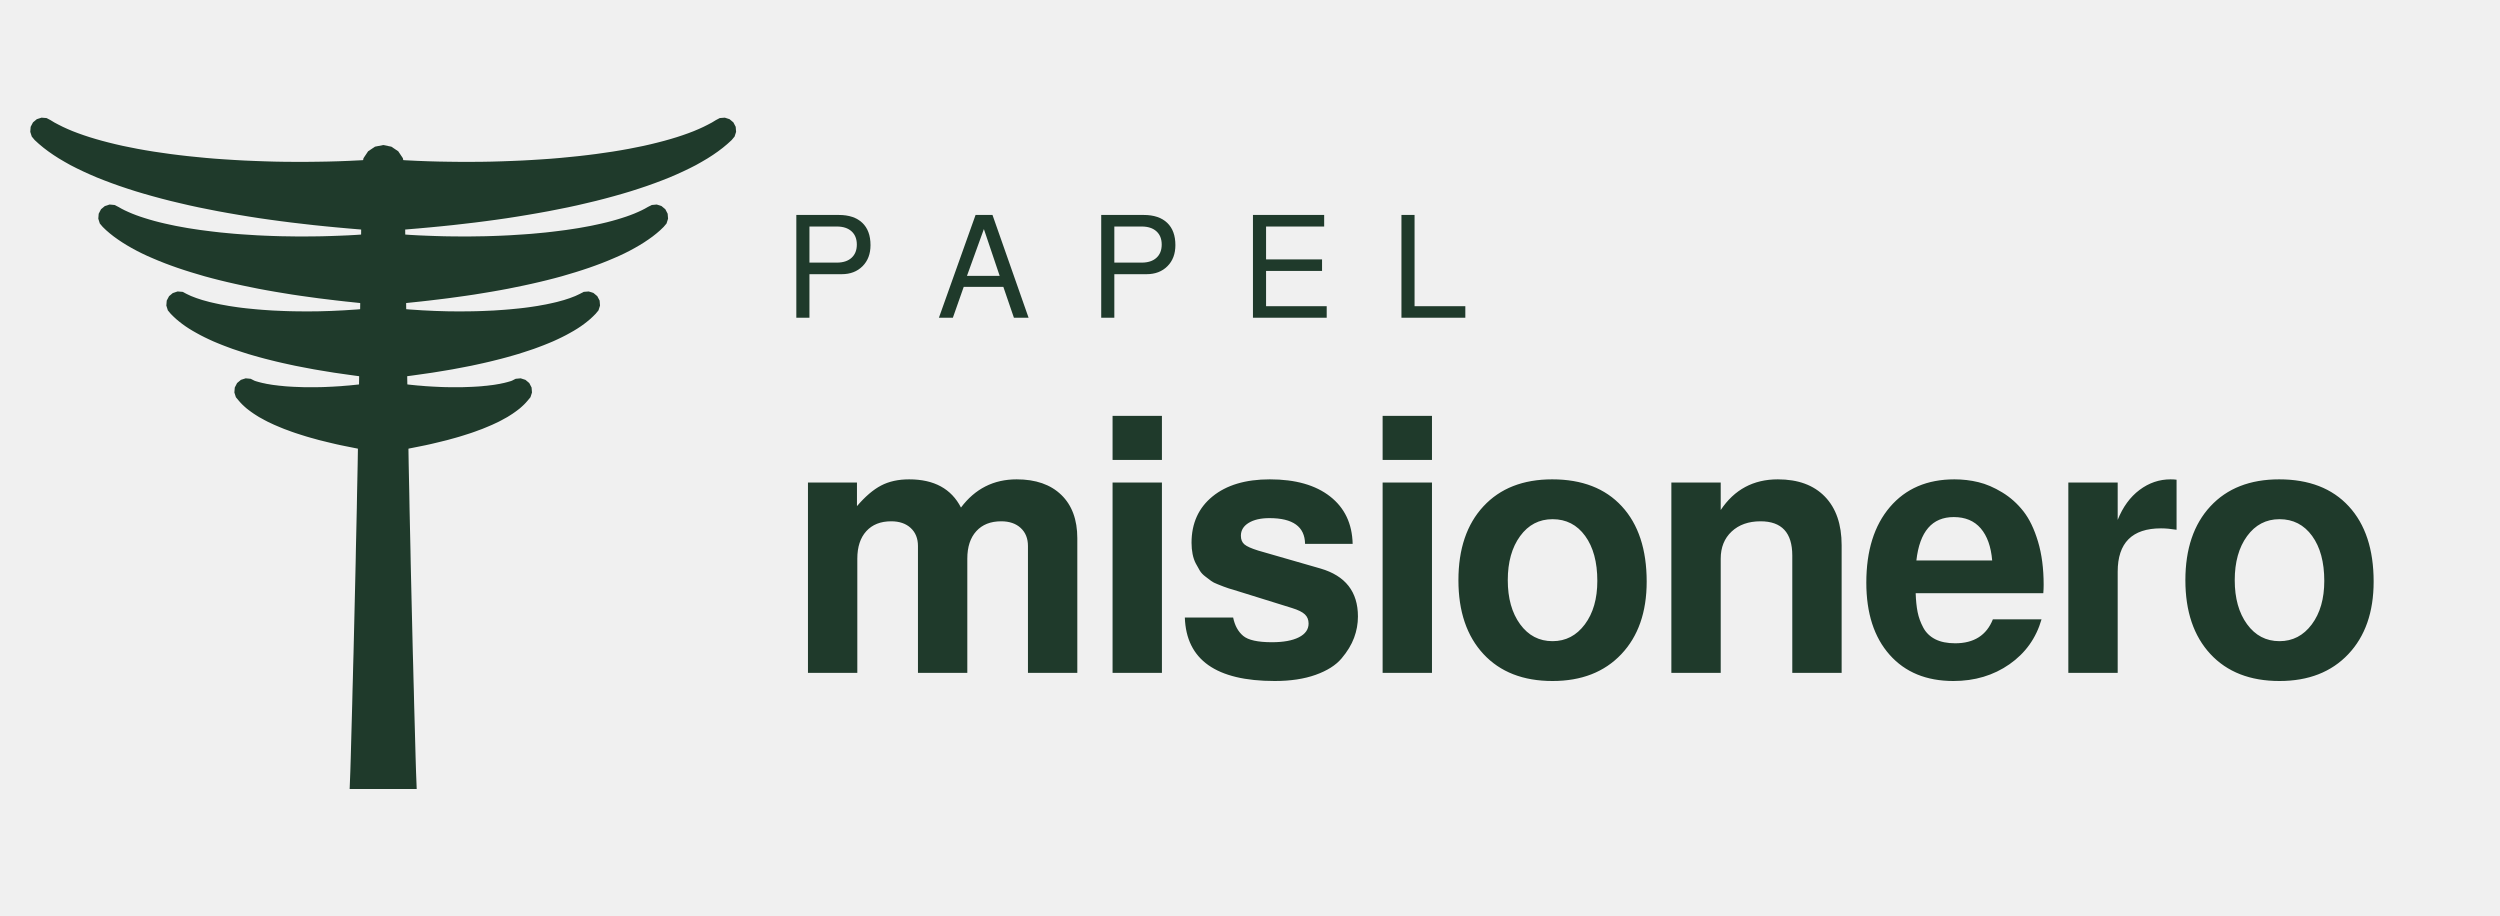
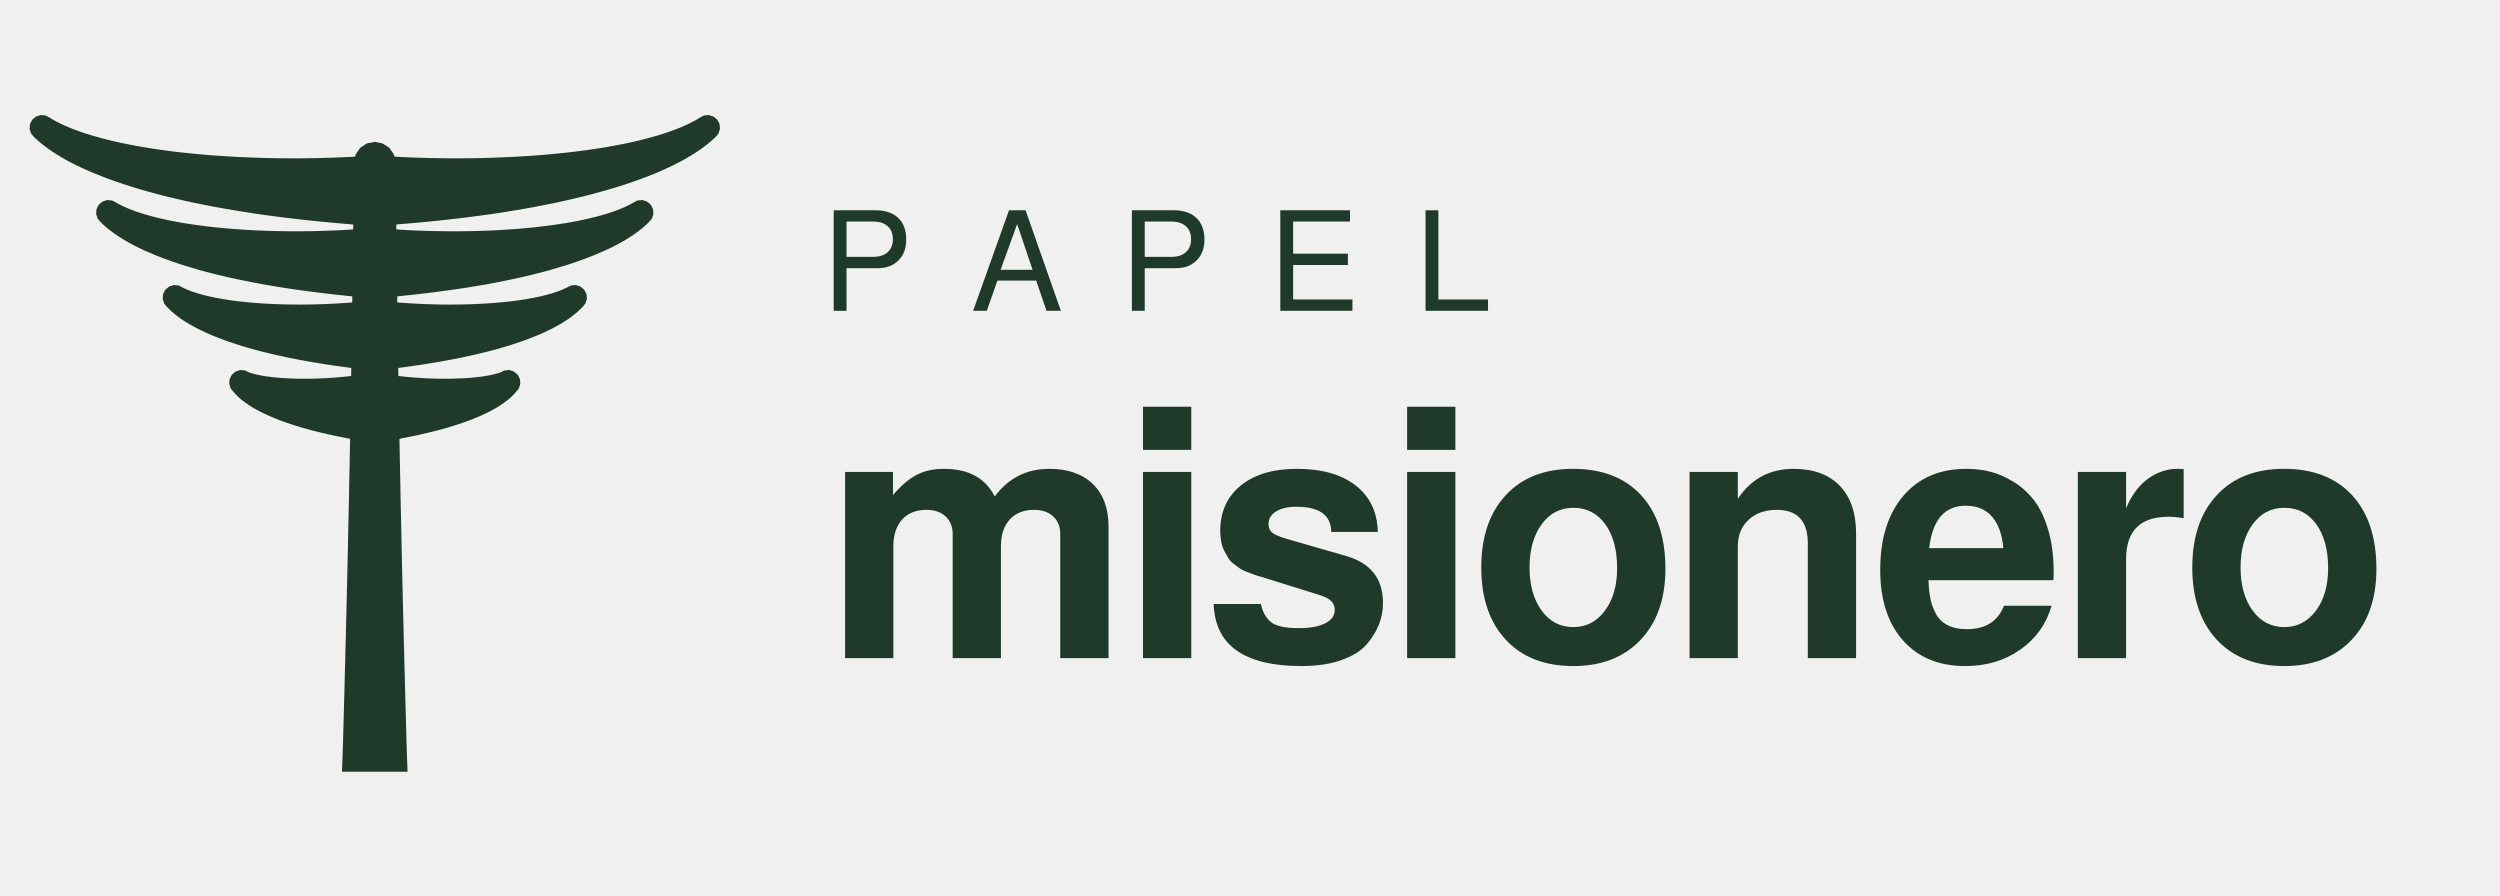
- <svg xmlns="http://www.w3.org/2000/svg" viewBox="0 0 535 196" width="535" height="196">
+ <svg xmlns="http://www.w3.org/2000/svg" viewBox="0 0 547 196" width="547" height="196">
  <g transform="translate(4 20) scale(1.3)">
    <mask id="iA21F3A2B" maskUnits="userSpaceOnUse" x="0" y="0" width="120" height="120">
      <g fill="#fff" stroke="#fff">
        <path d="M60.00 11.22 L58.16 11.38 L56.32 11.50 L54.50 11.59 L52.69 11.66 L50.89 11.71 L49.11 11.74 L47.35 11.76 L45.60 11.76 L43.86 11.75 L42.15 11.72 L40.46 11.67 L38.79 11.61 L37.14 11.54 L35.51 11.45 L33.91 11.35 L32.33 11.24 L30.79 11.11 L29.26 10.96 L27.77 10.81 L26.31 10.64 L24.88 10.46 L23.48 10.26 L22.11 10.06 L20.78 9.84 L19.49 9.61 L18.23 9.36 L17.00 9.11 L15.82 8.84 L14.68 8.56 L13.57 8.27 L12.51 7.97 L11.49 7.66 L10.52 7.34 L9.59 7.01 L8.70 6.67 L7.87 6.32 L7.08 5.96 L6.34 5.59 L5.64 5.22 L5.00 4.83 L4.45 4.54 L3.82 4.49 L3.23 4.68 L2.75 5.08 L2.46 5.63 L2.41 6.26 L2.60 6.85 L3.00 7.33 L3.67 7.94 L4.39 8.54 L5.17 9.13 L5.99 9.70 L6.86 10.26 L7.79 10.81 L8.75 11.35 L9.77 11.87 L10.83 12.38 L11.93 12.88 L13.07 13.37 L14.26 13.84 L15.48 14.30 L16.74 14.75 L18.05 15.19 L19.39 15.62 L20.76 16.03 L22.17 16.43 L23.61 16.82 L25.09 17.20 L26.60 17.56 L28.14 17.92 L29.71 18.26 L31.31 18.58 L32.93 18.90 L34.59 19.20 L36.27 19.49 L37.97 19.77 L39.70 20.04 L41.45 20.29 L43.22 20.53 L45.02 20.76 L46.83 20.97 L48.66 21.18 L50.51 21.37 L52.38 21.55 L54.26 21.72 L56.16 21.88 L58.07 22.04 L60.00 22.22 Z" />
        <path d="M60.00 22.22 L61.93 22.04 L63.84 21.88 L65.74 21.72 L67.62 21.55 L69.49 21.37 L71.34 21.18 L73.17 20.97 L74.98 20.76 L76.78 20.53 L78.55 20.29 L80.30 20.04 L82.03 19.77 L83.73 19.49 L85.41 19.20 L87.07 18.90 L88.69 18.58 L90.29 18.26 L91.86 17.92 L93.40 17.56 L94.91 17.20 L96.39 16.82 L97.83 16.43 L99.24 16.03 L100.61 15.62 L101.95 15.19 L103.26 14.75 L104.52 14.30 L105.74 13.84 L106.93 13.37 L108.07 12.88 L109.17 12.38 L110.23 11.87 L111.25 11.35 L112.21 10.81 L113.14 10.26 L114.01 9.70 L114.83 9.13 L115.61 8.54 L116.33 7.94 L117.00 7.33 L117.40 6.85 L117.59 6.26 L117.54 5.63 L117.25 5.08 L116.77 4.68 L116.18 4.49 L115.55 4.54 L115.00 4.83 L114.36 5.22 L113.66 5.59 L112.92 5.96 L112.13 6.32 L111.30 6.67 L110.41 7.01 L109.48 7.34 L108.51 7.66 L107.49 7.97 L106.43 8.27 L105.32 8.56 L104.18 8.84 L103.00 9.11 L101.77 9.36 L100.51 9.61 L99.22 9.84 L97.89 10.06 L96.52 10.26 L95.12 10.46 L93.69 10.64 L92.23 10.81 L90.74 10.96 L89.21 11.11 L87.67 11.24 L86.09 11.35 L84.49 11.45 L82.86 11.54 L81.21 11.61 L79.54 11.67 L77.85 11.72 L76.14 11.75 L74.40 11.76 L72.65 11.76 L70.89 11.74 L69.11 11.71 L67.31 11.66 L65.50 11.59 L63.68 11.50 L61.84 11.38 L60.00 11.22 Z" />
        <path d="M60.00 23.40 L58.53 23.56 L57.08 23.68 L55.62 23.78 L54.18 23.86 L52.75 23.92 L51.33 23.97 L49.93 24.01 L48.53 24.03 L47.15 24.04 L45.79 24.04 L44.44 24.02 L43.11 24.00 L41.80 23.96 L40.50 23.91 L39.23 23.85 L37.97 23.77 L36.74 23.69 L35.52 23.60 L34.33 23.49 L33.17 23.38 L32.03 23.25 L30.91 23.11 L29.83 22.97 L28.76 22.81 L27.73 22.65 L26.73 22.47 L25.75 22.29 L24.81 22.09 L23.90 21.89 L23.02 21.68 L22.18 21.46 L21.37 21.23 L20.59 20.99 L19.85 20.75 L19.15 20.50 L18.48 20.24 L17.85 19.97 L17.26 19.70 L16.71 19.42 L16.20 19.13 L15.65 18.85 L15.02 18.79 L14.43 18.98 L13.95 19.38 L13.66 19.94 L13.61 20.56 L13.80 21.16 L14.20 21.63 L14.74 22.15 L15.32 22.65 L15.94 23.14 L16.61 23.62 L17.31 24.09 L18.05 24.55 L18.83 25.00 L19.64 25.44 L20.49 25.87 L21.38 26.29 L22.30 26.69 L23.25 27.09 L24.23 27.48 L25.25 27.86 L26.29 28.23 L27.37 28.59 L28.47 28.94 L29.61 29.28 L30.76 29.62 L31.95 29.94 L33.16 30.25 L34.40 30.55 L35.66 30.84 L36.94 31.12 L38.25 31.39 L39.58 31.66 L40.93 31.91 L42.29 32.15 L43.68 32.38 L45.09 32.61 L46.51 32.82 L47.95 33.02 L49.41 33.22 L50.88 33.40 L52.37 33.58 L53.87 33.75 L55.39 33.91 L56.91 34.07 L58.45 34.22 L60.00 34.40 Z" />
        <path d="M60.00 34.40 L61.55 34.22 L63.09 34.07 L64.61 33.91 L66.13 33.75 L67.63 33.58 L69.12 33.40 L70.59 33.22 L72.05 33.02 L73.49 32.82 L74.91 32.61 L76.32 32.38 L77.71 32.15 L79.07 31.91 L80.42 31.66 L81.75 31.39 L83.06 31.12 L84.34 30.84 L85.60 30.55 L86.84 30.25 L88.05 29.94 L89.24 29.62 L90.39 29.28 L91.53 28.94 L92.63 28.59 L93.71 28.23 L94.75 27.86 L95.77 27.48 L96.75 27.09 L97.70 26.69 L98.62 26.29 L99.51 25.87 L100.36 25.44 L101.17 25.00 L101.95 24.55 L102.69 24.09 L103.39 23.62 L104.06 23.14 L104.68 22.65 L105.26 22.15 L105.80 21.63 L106.20 21.16 L106.39 20.56 L106.34 19.94 L106.05 19.38 L105.57 18.98 L104.98 18.79 L104.35 18.85 L103.80 19.13 L103.29 19.42 L102.74 19.70 L102.15 19.97 L101.52 20.24 L100.85 20.50 L100.15 20.75 L99.41 20.99 L98.63 21.23 L97.82 21.46 L96.98 21.68 L96.10 21.89 L95.19 22.09 L94.25 22.29 L93.27 22.47 L92.27 22.65 L91.24 22.81 L90.17 22.97 L89.09 23.11 L87.97 23.25 L86.83 23.38 L85.67 23.49 L84.48 23.60 L83.26 23.69 L82.03 23.77 L80.77 23.85 L79.50 23.91 L78.20 23.96 L76.89 24.00 L75.56 24.02 L74.21 24.04 L72.85 24.04 L71.47 24.03 L70.07 24.01 L68.67 23.97 L67.25 23.92 L65.82 23.86 L64.38 23.78 L62.92 23.68 L61.47 23.56 L60.00 23.40 Z" />
        <path d="M60.00 35.57 L58.91 35.74 L57.83 35.86 L56.75 35.97 L55.68 36.06 L54.61 36.13 L53.56 36.20 L52.51 36.25 L51.47 36.30 L50.45 36.33 L49.43 36.36 L48.43 36.37 L47.43 36.38 L46.46 36.37 L45.49 36.36 L44.54 36.34 L43.61 36.31 L42.69 36.27 L41.78 36.23 L40.90 36.17 L40.03 36.11 L39.18 36.04 L38.35 35.96 L37.54 35.88 L36.75 35.79 L35.98 35.69 L35.23 35.58 L34.51 35.47 L33.80 35.34 L33.13 35.22 L32.47 35.08 L31.84 34.94 L31.24 34.80 L30.66 34.64 L30.11 34.49 L29.59 34.32 L29.10 34.16 L28.63 33.98 L28.19 33.81 L27.78 33.62 L27.40 33.44 L26.85 33.15 L26.22 33.10 L25.63 33.29 L25.15 33.69 L24.86 34.24 L24.81 34.86 L25.00 35.46 L25.40 35.94 L25.81 36.35 L26.25 36.76 L26.72 37.15 L27.22 37.54 L27.75 37.92 L28.31 38.29 L28.90 38.65 L29.52 39.00 L30.16 39.35 L30.83 39.69 L31.52 40.02 L32.24 40.35 L32.98 40.66 L33.75 40.97 L34.54 41.27 L35.35 41.57 L36.19 41.85 L37.04 42.13 L37.92 42.41 L38.81 42.67 L39.73 42.93 L40.66 43.18 L41.61 43.42 L42.58 43.66 L43.57 43.89 L44.57 44.11 L45.59 44.33 L46.62 44.53 L47.67 44.73 L48.73 44.93 L49.80 45.11 L50.89 45.29 L51.99 45.47 L53.11 45.63 L54.23 45.79 L55.37 45.95 L56.51 46.10 L57.66 46.25 L58.83 46.40 L60.00 46.57 Z" />
        <path d="M60.00 46.57 L61.17 46.40 L62.34 46.25 L63.49 46.10 L64.63 45.95 L65.77 45.79 L66.89 45.63 L68.01 45.47 L69.11 45.29 L70.20 45.11 L71.27 44.93 L72.33 44.73 L73.38 44.53 L74.41 44.33 L75.43 44.11 L76.43 43.89 L77.42 43.66 L78.39 43.42 L79.34 43.18 L80.27 42.93 L81.19 42.67 L82.08 42.41 L82.96 42.13 L83.81 41.85 L84.65 41.57 L85.46 41.27 L86.25 40.97 L87.02 40.66 L87.76 40.35 L88.48 40.02 L89.17 39.69 L89.84 39.35 L90.48 39.00 L91.10 38.65 L91.69 38.29 L92.25 37.92 L92.78 37.54 L93.28 37.15 L93.75 36.76 L94.19 36.35 L94.60 35.94 L95.00 35.46 L95.19 34.86 L95.14 34.24 L94.85 33.69 L94.37 33.29 L93.78 33.10 L93.15 33.15 L92.60 33.44 L92.22 33.62 L91.81 33.81 L91.37 33.98 L90.90 34.16 L90.41 34.32 L89.89 34.49 L89.34 34.64 L88.76 34.80 L88.16 34.94 L87.53 35.08 L86.87 35.22 L86.20 35.34 L85.49 35.47 L84.77 35.58 L84.02 35.69 L83.25 35.79 L82.46 35.88 L81.65 35.96 L80.82 36.04 L79.97 36.11 L79.10 36.17 L78.22 36.23 L77.31 36.27 L76.39 36.31 L75.46 36.34 L74.51 36.36 L73.54 36.37 L72.57 36.38 L71.57 36.37 L70.57 36.36 L69.55 36.33 L68.53 36.30 L67.49 36.25 L66.44 36.20 L65.39 36.13 L64.32 36.06 L63.25 35.97 L62.17 35.86 L61.09 35.74 L60.00 35.57 Z" />
        <path d="M60.00 47.75 L59.29 47.91 L58.58 48.04 L57.87 48.15 L57.17 48.25 L56.47 48.35 L55.78 48.43 L55.09 48.50 L54.41 48.57 L53.74 48.62 L53.07 48.68 L52.41 48.72 L51.76 48.76 L51.12 48.79 L50.48 48.82 L49.86 48.84 L49.24 48.85 L48.64 48.86 L48.04 48.86 L47.46 48.86 L46.89 48.85 L46.33 48.83 L45.78 48.81 L45.25 48.79 L44.73 48.76 L44.23 48.73 L43.73 48.69 L43.26 48.64 L42.80 48.60 L42.35 48.54 L41.92 48.49 L41.51 48.43 L41.11 48.36 L40.74 48.30 L40.38 48.22 L40.03 48.15 L39.71 48.07 L39.40 47.99 L39.12 47.91 L38.85 47.83 L38.60 47.74 L38.05 47.46 L37.42 47.40 L36.83 47.59 L36.35 47.99 L36.06 48.55 L36.01 49.17 L36.20 49.76 L36.60 50.24 L36.88 50.56 L37.17 50.86 L37.49 51.16 L37.83 51.46 L38.19 51.74 L38.57 52.02 L38.97 52.30 L39.39 52.57 L39.82 52.84 L40.28 53.09 L40.75 53.35 L41.23 53.60 L41.74 53.84 L42.25 54.08 L42.79 54.31 L43.34 54.54 L43.90 54.77 L44.48 54.98 L45.07 55.20 L45.67 55.41 L46.29 55.61 L46.92 55.81 L47.56 56.01 L48.22 56.20 L48.88 56.38 L49.56 56.57 L50.25 56.74 L50.94 56.91 L51.65 57.08 L52.37 57.25 L53.10 57.41 L53.83 57.56 L54.58 57.71 L55.33 57.86 L56.09 58.01 L56.86 58.15 L57.63 58.29 L58.42 58.43 L59.20 58.58 L60.00 58.75 Z" />
        <path d="M60.00 58.75 L60.80 58.58 L61.58 58.43 L62.37 58.29 L63.14 58.15 L63.91 58.01 L64.67 57.86 L65.42 57.71 L66.17 57.56 L66.90 57.41 L67.63 57.25 L68.35 57.08 L69.06 56.91 L69.75 56.74 L70.44 56.57 L71.12 56.38 L71.78 56.20 L72.44 56.01 L73.08 55.81 L73.71 55.61 L74.33 55.41 L74.93 55.20 L75.52 54.98 L76.10 54.77 L76.66 54.54 L77.21 54.31 L77.75 54.08 L78.26 53.84 L78.77 53.60 L79.25 53.35 L79.72 53.09 L80.18 52.84 L80.61 52.57 L81.03 52.30 L81.43 52.02 L81.81 51.74 L82.17 51.46 L82.51 51.16 L82.83 50.86 L83.12 50.56 L83.40 50.24 L83.80 49.76 L83.99 49.17 L83.94 48.55 L83.65 47.99 L83.17 47.59 L82.58 47.40 L81.95 47.46 L81.40 47.74 L81.15 47.83 L80.88 47.91 L80.60 47.99 L80.29 48.07 L79.97 48.15 L79.62 48.22 L79.26 48.30 L78.89 48.36 L78.49 48.43 L78.08 48.49 L77.65 48.54 L77.20 48.60 L76.74 48.64 L76.27 48.69 L75.77 48.73 L75.27 48.76 L74.75 48.79 L74.22 48.81 L73.67 48.83 L73.11 48.85 L72.54 48.86 L71.96 48.86 L71.36 48.86 L70.76 48.85 L70.14 48.84 L69.52 48.82 L68.88 48.79 L68.24 48.76 L67.59 48.72 L66.93 48.68 L66.26 48.62 L65.59 48.57 L64.91 48.50 L64.22 48.43 L63.53 48.35 L62.83 48.25 L62.13 48.15 L61.42 48.04 L60.71 47.91 L60.00 47.75 Z" />
        <path d="M65.00 114.00 L64.91 111.68 L64.84 109.40 L64.78 107.16 L64.72 104.95 L64.66 102.76 L64.60 100.60 L64.55 98.46 L64.49 96.33 L64.44 94.22 L64.38 92.11 L64.33 90.00 L64.28 87.89 L64.23 85.78 L64.18 83.66 L64.13 81.53 L64.08 79.38 L64.03 77.20 L63.99 75.01 L63.94 72.78 L63.89 70.52 L63.84 68.22 L63.80 65.88 L63.75 63.49 L63.70 61.06 L63.66 58.57 L63.61 56.02 L63.57 53.41 L63.52 50.74 L63.48 47.99 L63.43 45.17 L63.39 42.27 L63.35 39.29 L63.30 36.23 L63.26 33.07 L63.21 29.82 L63.17 26.47 L63.13 23.01 L63.09 19.45 L63.04 15.78 L63.00 12.00 L62.77 10.85 L62.12 9.88 L61.15 9.23 L60.00 9.00 L58.85 9.23 L57.88 9.88 L57.23 10.85 L57.00 12.00 L56.96 15.78 L56.91 19.45 L56.87 23.01 L56.83 26.47 L56.79 29.82 L56.74 33.07 L56.70 36.23 L56.65 39.29 L56.61 42.27 L56.57 45.17 L56.52 47.99 L56.48 50.74 L56.43 53.41 L56.39 56.02 L56.34 58.57 L56.30 61.06 L56.25 63.49 L56.20 65.88 L56.16 68.22 L56.11 70.52 L56.06 72.78 L56.01 75.01 L55.97 77.20 L55.92 79.38 L55.87 81.53 L55.82 83.66 L55.77 85.78 L55.72 87.89 L55.67 90.00 L55.62 92.11 L55.56 94.22 L55.51 96.33 L55.45 98.46 L55.40 100.60 L55.34 102.76 L55.28 104.95 L55.22 107.16 L55.16 109.40 L55.09 111.68 L55.00 114.00 Z" />
      </g>
      <g fill="#000" stroke="#000" />
    </mask>
    <rect width="120" height="120" fill="#1F3A2B" mask="url(#iA21F3A2B)" />
  </g>
-   <path d="M186.288 46.458Q186.288 49.265 184.583 50.97Q182.878 52.675 180.132 52.675H173.221V62.0H170.414V40.0H179.498Q182.757 40.0 184.523 41.675Q186.288 43.35 186.288 46.458ZM173.221 50.2H179.075Q181.097 50.2 182.229 49.174Q183.361 48.148 183.361 46.337Q183.361 44.527 182.229 43.501Q181.097 42.475 179.075 42.475H173.221Z M214.716 55.391H206.236L203.912 62.0H200.925L208.771 40.0H212.392L220.118 62.0H216.979ZM213.931 53.037 210.551 43.018 206.93 53.037Z M251.534 46.458Q251.534 49.265 249.829 50.97Q248.123 52.675 245.377 52.675H238.466V62.0H235.66V40.0H244.743Q248.003 40.0 249.768 41.675Q251.534 43.35 251.534 46.458ZM238.466 50.2H244.321Q246.343 50.2 247.475 49.174Q248.606 48.148 248.606 46.337Q248.606 44.527 247.475 43.501Q246.343 42.475 244.321 42.475H238.466Z M270.938 51.981V59.525H283.915V62.0H268.132V40.0H283.372V42.475H270.938V49.506H282.919V51.981Z M302.716 40.0V59.525H313.58V62.0H299.909V40.0Z M172.904 97.259H183.391V102.314Q186.032 99.221 188.559 97.901Q191.086 96.58 194.557 96.58Q202.554 96.58 205.647 102.616Q210.174 96.58 217.568 96.58Q223.679 96.58 227.112 99.9Q230.545 103.219 230.545 109.18V138.0H219.982V110.84Q219.982 108.425 218.436 106.992Q216.889 105.558 214.248 105.558Q210.853 105.558 208.929 107.671Q207.005 109.783 207.005 113.556V138.0H196.443V110.84Q196.443 108.425 194.896 106.992Q193.35 105.558 190.709 105.558Q187.314 105.558 185.39 107.671Q183.466 109.783 183.466 113.556V138.0H172.904Z M248.652 97.259V138.0H238.089V97.259ZM248.652 83.0V92.431H238.089V83.0Z M263.892 126.155Q264.42 128.72 266.042 130.078Q267.664 131.436 272.191 131.436Q275.888 131.436 277.962 130.38Q280.037 129.324 280.037 127.438Q280.037 126.23 279.245 125.476Q278.453 124.722 276.491 124.118L263.892 120.195Q263.816 120.195 262.986 119.931Q262.156 119.667 261.817 119.516Q261.477 119.365 260.572 119.025Q259.667 118.686 259.176 118.309Q258.686 117.931 257.931 117.366Q257.177 116.8 256.762 116.121Q256.347 115.442 255.894 114.574Q255.442 113.706 255.215 112.575Q254.989 111.443 254.989 110.16Q254.989 103.898 259.478 100.239Q263.967 96.58 271.738 96.58Q279.962 96.58 284.639 100.239Q289.317 103.898 289.468 110.387H279.283Q279.207 104.879 271.663 104.879Q268.871 104.879 267.211 105.898Q265.551 106.916 265.551 108.652Q265.551 109.859 266.306 110.5Q267.06 111.141 269.248 111.82L282.602 115.668Q290.599 118.007 290.599 125.929Q290.599 128.267 289.77 130.493Q288.94 132.719 287.091 134.907Q285.243 137.095 281.546 138.415Q277.849 139.735 272.794 139.735Q254.008 139.735 253.556 126.155Z M306.443 97.259V138.0H295.881V97.259ZM306.443 83.0V92.431H295.881V83.0Z M332.17 96.58Q341.752 96.58 347.071 102.352Q352.39 108.123 352.39 118.46Q352.39 128.267 346.957 134.001Q341.525 139.735 332.246 139.735Q322.815 139.735 317.458 133.964Q312.102 128.192 312.102 118.158Q312.102 108.123 317.458 102.352Q322.815 96.58 332.17 96.58ZM332.246 105.106Q327.945 105.106 325.305 108.727Q322.664 112.348 322.664 118.158Q322.664 123.967 325.305 127.588Q327.945 131.21 332.246 131.21Q336.471 131.21 339.149 127.626Q341.827 124.043 341.827 118.309Q341.827 112.273 339.224 108.689Q336.621 105.106 332.246 105.106Z M357.671 97.259H368.233V103.144Q372.609 96.58 380.455 96.58Q386.944 96.58 390.527 100.277Q394.111 103.974 394.111 110.689V138.0H383.549V112.877Q383.549 105.558 376.759 105.558Q372.911 105.558 370.572 107.746Q368.233 109.934 368.233 113.556V138.0H357.671Z M418.254 96.58Q420.894 96.58 423.384 97.184Q425.874 97.787 428.477 99.372Q431.08 100.956 433.003 103.408Q434.927 105.86 436.134 109.896Q437.342 113.933 437.342 119.139Q437.342 120.044 437.266 120.949H409.955Q410.03 123.288 410.37 124.986Q410.709 126.683 411.577 128.305Q412.444 129.927 414.142 130.795Q415.84 131.663 418.405 131.663Q424.44 131.663 426.477 126.532H436.889Q435.154 132.568 430.023 136.152Q424.893 139.735 418.027 139.735Q409.351 139.735 404.372 134.115Q399.392 128.494 399.392 118.686Q399.392 108.425 404.447 102.503Q409.502 96.58 418.254 96.58ZM426.326 113.933Q425.949 109.481 423.874 107.067Q421.8 104.653 418.103 104.653Q411.162 104.653 410.106 113.933Z M442.623 97.259H453.185V105.257Q454.845 101.107 457.863 98.844Q460.881 96.58 464.502 96.58Q465.181 96.58 465.785 96.656V107.369Q463.898 107.067 462.465 107.067Q453.185 107.067 453.185 116.347V138.0H442.623Z M487.739 96.58Q497.321 96.58 502.64 102.352Q507.959 108.123 507.959 118.46Q507.959 128.267 502.527 134.001Q497.095 139.735 487.815 139.735Q478.384 139.735 473.027 133.964Q467.671 128.192 467.671 118.158Q467.671 108.123 473.027 102.352Q478.384 96.58 487.739 96.58ZM487.815 105.106Q483.514 105.106 480.874 108.727Q478.233 112.348 478.233 118.158Q478.233 123.967 480.874 127.588Q483.514 131.21 487.815 131.21Q492.04 131.21 494.718 127.626Q497.396 124.043 497.396 118.309Q497.396 112.273 494.794 108.689Q492.191 105.106 487.815 105.106Z" fill="#1F3A2B" transform="translate(0 6)" />
+   <path d="M198.288 46.458Q198.288 49.265 196.583 50.97Q194.878 52.675 192.132 52.675H185.221V62.0H182.414V40.0H191.498Q194.757 40.0 196.523 41.675Q198.288 43.35 198.288 46.458ZM185.221 50.2H191.075Q193.097 50.2 194.229 49.174Q195.361 48.148 195.361 46.337Q195.361 44.527 194.229 43.501Q193.097 42.475 191.075 42.475H185.221Z M226.716 55.391H218.236L215.912 62.0H212.925L220.771 40.0H224.392L232.118 62.0H228.979ZM225.931 53.037 222.551 43.018 218.93 53.037Z M263.534 46.458Q263.534 49.265 261.829 50.97Q260.123 52.675 257.377 52.675H250.466V62.0H247.66V40.0H256.743Q260.003 40.0 261.768 41.675Q263.534 43.35 263.534 46.458ZM250.466 50.2H256.321Q258.343 50.2 259.475 49.174Q260.606 48.148 260.606 46.337Q260.606 44.527 259.475 43.501Q258.343 42.475 256.321 42.475H250.466Z M282.938 51.981V59.525H295.915V62.0H280.132V40.0H295.372V42.475H282.938V49.506H294.919V51.981Z M314.716 40.0V59.525H325.58V62.0H311.909V40.0Z M184.904 97.259H195.391V102.314Q198.032 99.221 200.559 97.901Q203.086 96.58 206.557 96.58Q214.554 96.58 217.647 102.616Q222.174 96.58 229.568 96.58Q235.679 96.58 239.112 99.9Q242.545 103.219 242.545 109.18V138.0H231.982V110.84Q231.982 108.425 230.436 106.992Q228.889 105.558 226.248 105.558Q222.853 105.558 220.929 107.671Q219.005 109.783 219.005 113.556V138.0H208.443V110.84Q208.443 108.425 206.896 106.992Q205.35 105.558 202.709 105.558Q199.314 105.558 197.39 107.671Q195.466 109.783 195.466 113.556V138.0H184.904Z M260.652 97.259V138.0H250.089V97.259ZM260.652 83.0V92.431H250.089V83.0Z M275.892 126.155Q276.42 128.72 278.042 130.078Q279.664 131.436 284.191 131.436Q287.888 131.436 289.962 130.38Q292.037 129.324 292.037 127.438Q292.037 126.23 291.245 125.476Q290.453 124.722 288.491 124.118L275.892 120.195Q275.816 120.195 274.986 119.931Q274.156 119.667 273.817 119.516Q273.477 119.365 272.572 119.025Q271.667 118.686 271.176 118.309Q270.686 117.931 269.931 117.366Q269.177 116.8 268.762 116.121Q268.347 115.442 267.894 114.574Q267.442 113.706 267.215 112.575Q266.989 111.443 266.989 110.16Q266.989 103.898 271.478 100.239Q275.967 96.58 283.738 96.58Q291.962 96.58 296.639 100.239Q301.317 103.898 301.468 110.387H291.283Q291.207 104.879 283.663 104.879Q280.871 104.879 279.211 105.898Q277.551 106.916 277.551 108.652Q277.551 109.859 278.306 110.5Q279.06 111.141 281.248 111.82L294.602 115.668Q302.599 118.007 302.599 125.929Q302.599 128.267 301.77 130.493Q300.94 132.719 299.091 134.907Q297.243 137.095 293.546 138.415Q289.849 139.735 284.794 139.735Q266.008 139.735 265.556 126.155Z M318.443 97.259V138.0H307.881V97.259ZM318.443 83.0V92.431H307.881V83.0Z M344.17 96.58Q353.752 96.58 359.071 102.352Q364.39 108.123 364.39 118.46Q364.39 128.267 358.957 134.001Q353.525 139.735 344.246 139.735Q334.815 139.735 329.458 133.964Q324.102 128.192 324.102 118.158Q324.102 108.123 329.458 102.352Q334.815 96.58 344.17 96.58ZM344.246 105.106Q339.945 105.106 337.305 108.727Q334.664 112.348 334.664 118.158Q334.664 123.967 337.305 127.588Q339.945 131.21 344.246 131.21Q348.471 131.21 351.149 127.626Q353.827 124.043 353.827 118.309Q353.827 112.273 351.224 108.689Q348.621 105.106 344.246 105.106Z M369.671 97.259H380.233V103.144Q384.609 96.58 392.455 96.58Q398.944 96.58 402.527 100.277Q406.111 103.974 406.111 110.689V138.0H395.549V112.877Q395.549 105.558 388.759 105.558Q384.911 105.558 382.572 107.746Q380.233 109.934 380.233 113.556V138.0H369.671Z M430.254 96.58Q432.894 96.58 435.384 97.184Q437.874 97.787 440.477 99.372Q443.08 100.956 445.003 103.408Q446.927 105.86 448.134 109.896Q449.342 113.933 449.342 119.139Q449.342 120.044 449.266 120.949H421.955Q422.03 123.288 422.37 124.986Q422.709 126.683 423.577 128.305Q424.444 129.927 426.142 130.795Q427.84 131.663 430.405 131.663Q436.44 131.663 438.477 126.532H448.889Q447.154 132.568 442.023 136.152Q436.893 139.735 430.027 139.735Q421.351 139.735 416.372 134.115Q411.392 128.494 411.392 118.686Q411.392 108.425 416.447 102.503Q421.502 96.58 430.254 96.58ZM438.326 113.933Q437.949 109.481 435.874 107.067Q433.8 104.653 430.103 104.653Q423.162 104.653 422.106 113.933Z M454.623 97.259H465.185V105.257Q466.845 101.107 469.863 98.844Q472.881 96.58 476.502 96.58Q477.181 96.58 477.785 96.656V107.369Q475.898 107.067 474.465 107.067Q465.185 107.067 465.185 116.347V138.0H454.623Z M499.739 96.58Q509.321 96.58 514.64 102.352Q519.959 108.123 519.959 118.46Q519.959 128.267 514.527 134.001Q509.095 139.735 499.815 139.735Q490.384 139.735 485.027 133.964Q479.671 128.192 479.671 118.158Q479.671 108.123 485.027 102.352Q490.384 96.58 499.739 96.58ZM499.815 105.106Q495.514 105.106 492.874 108.727Q490.233 112.348 490.233 118.158Q490.233 123.967 492.874 127.588Q495.514 131.21 499.815 131.21Q504.04 131.21 506.718 127.626Q509.396 124.043 509.396 118.309Q509.396 112.273 506.794 108.689Q504.191 105.106 499.815 105.106Z" fill="#1F3A2B" transform="translate(0 6)" />
</svg>
